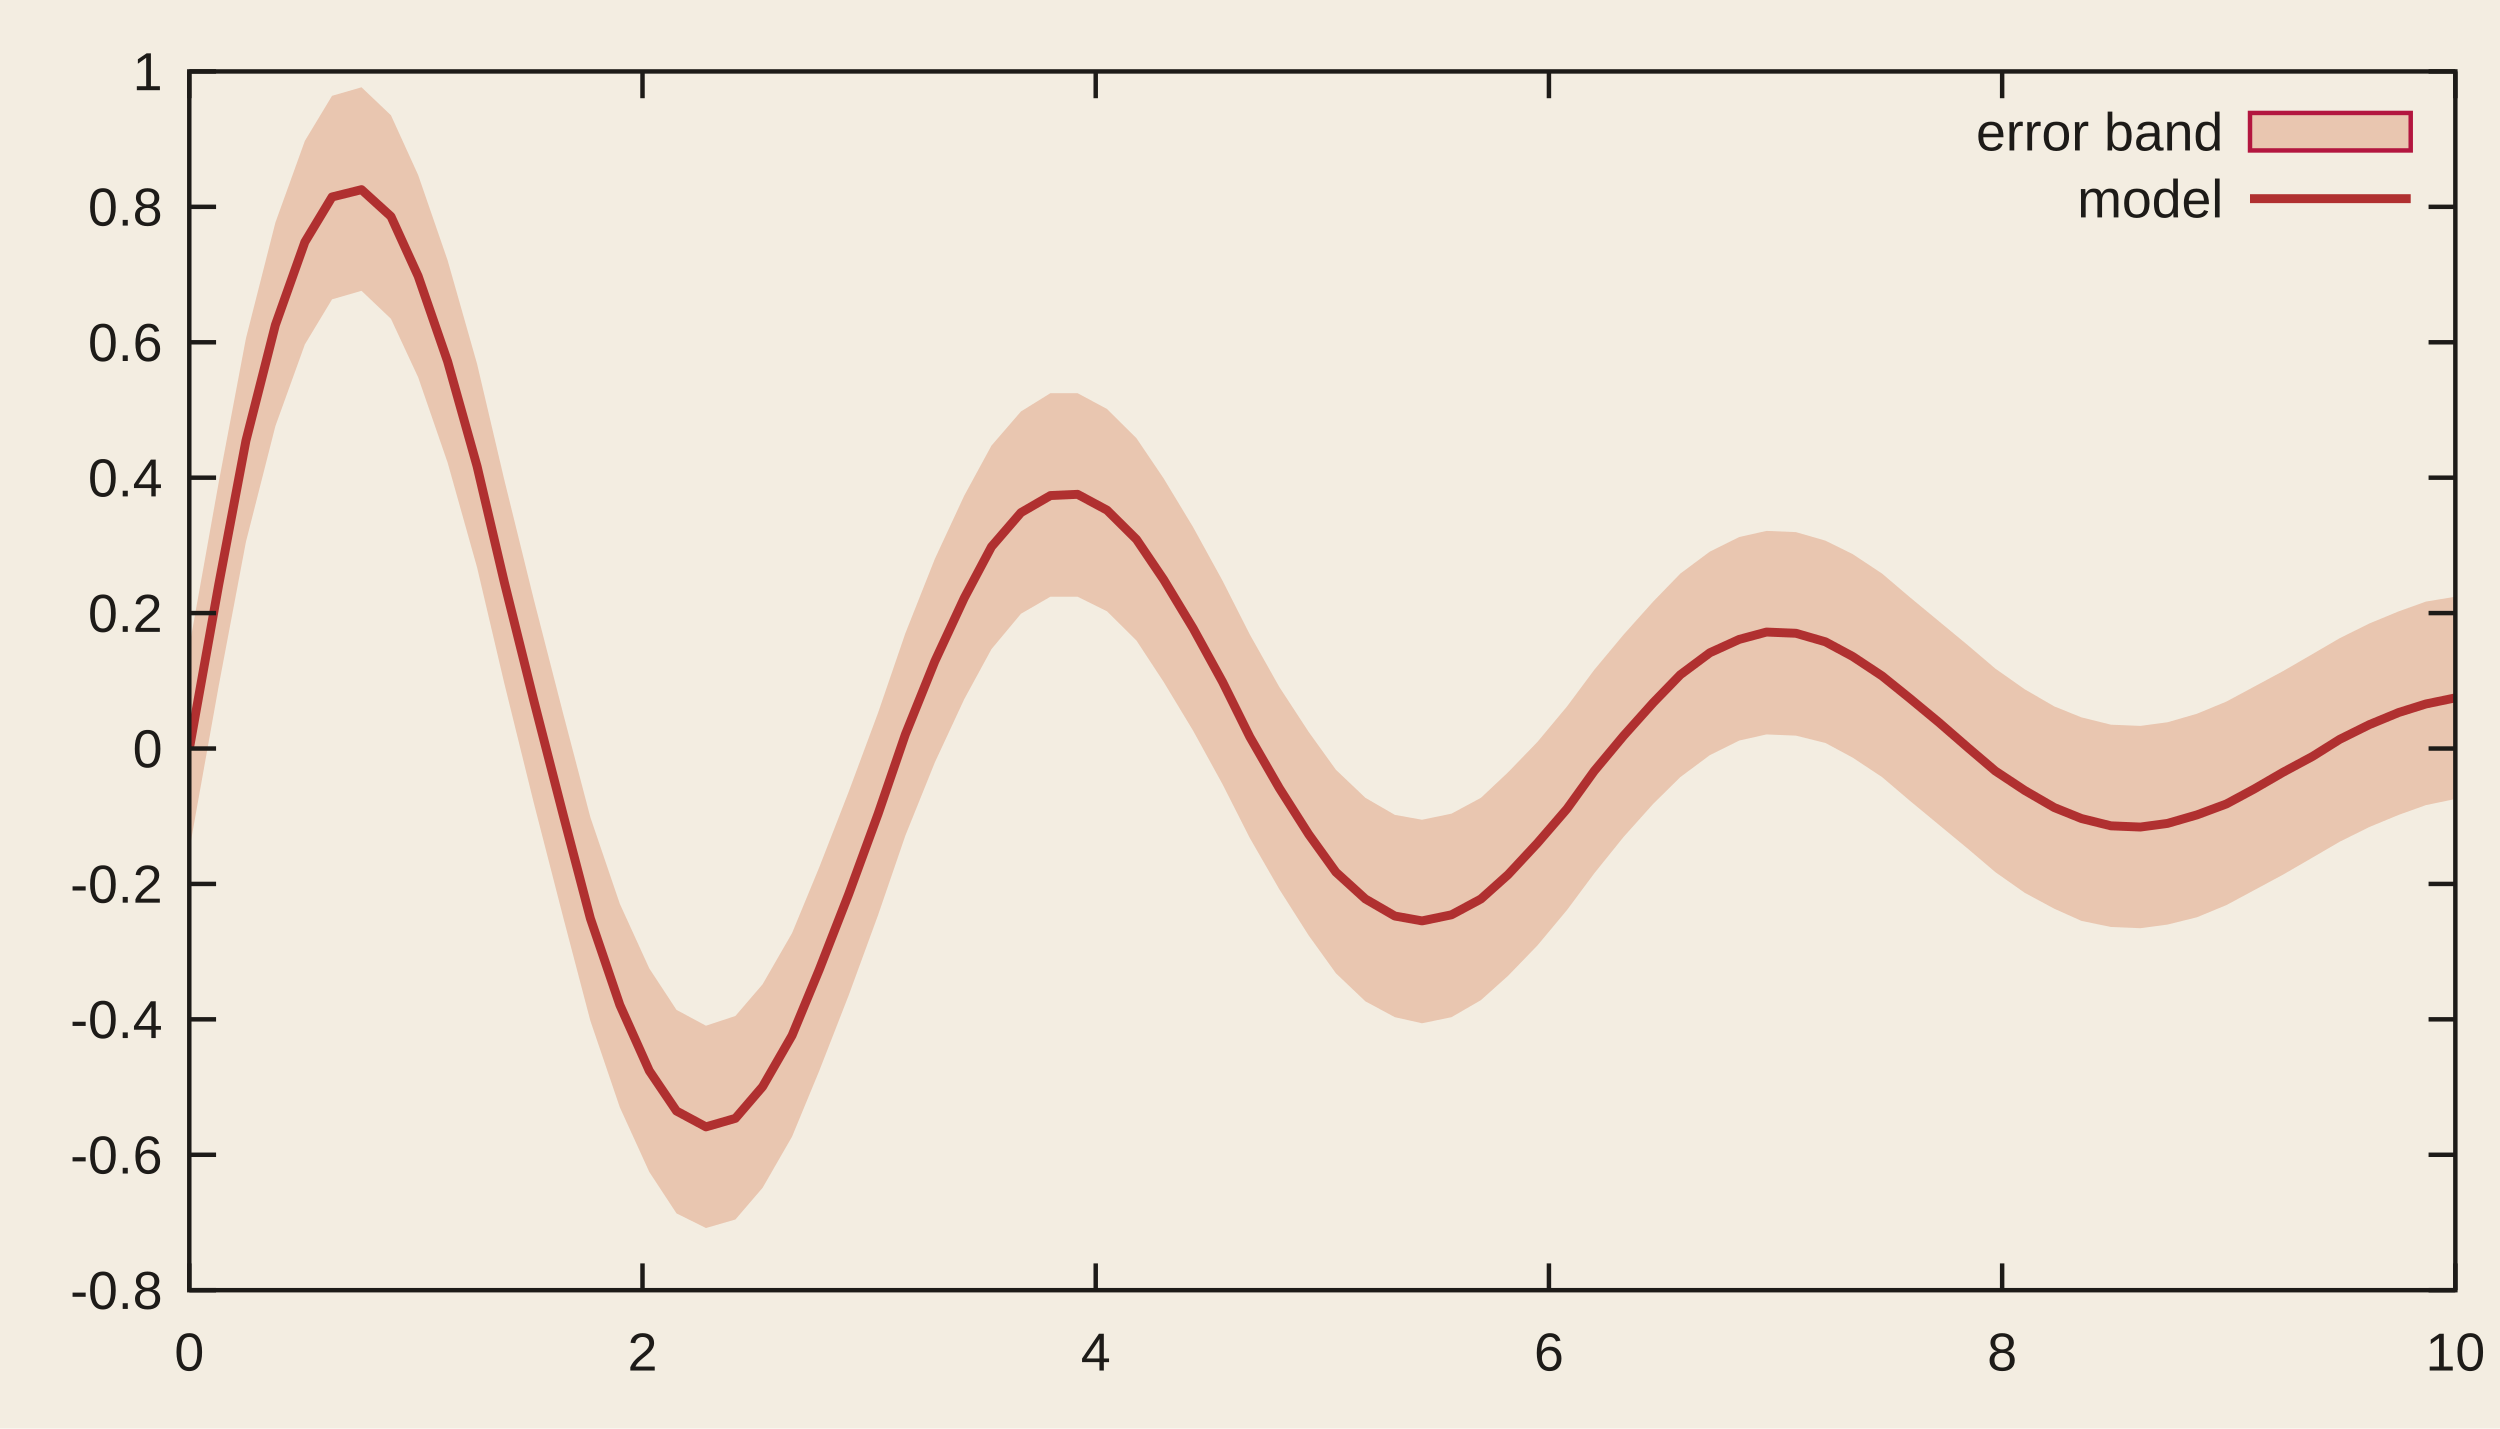
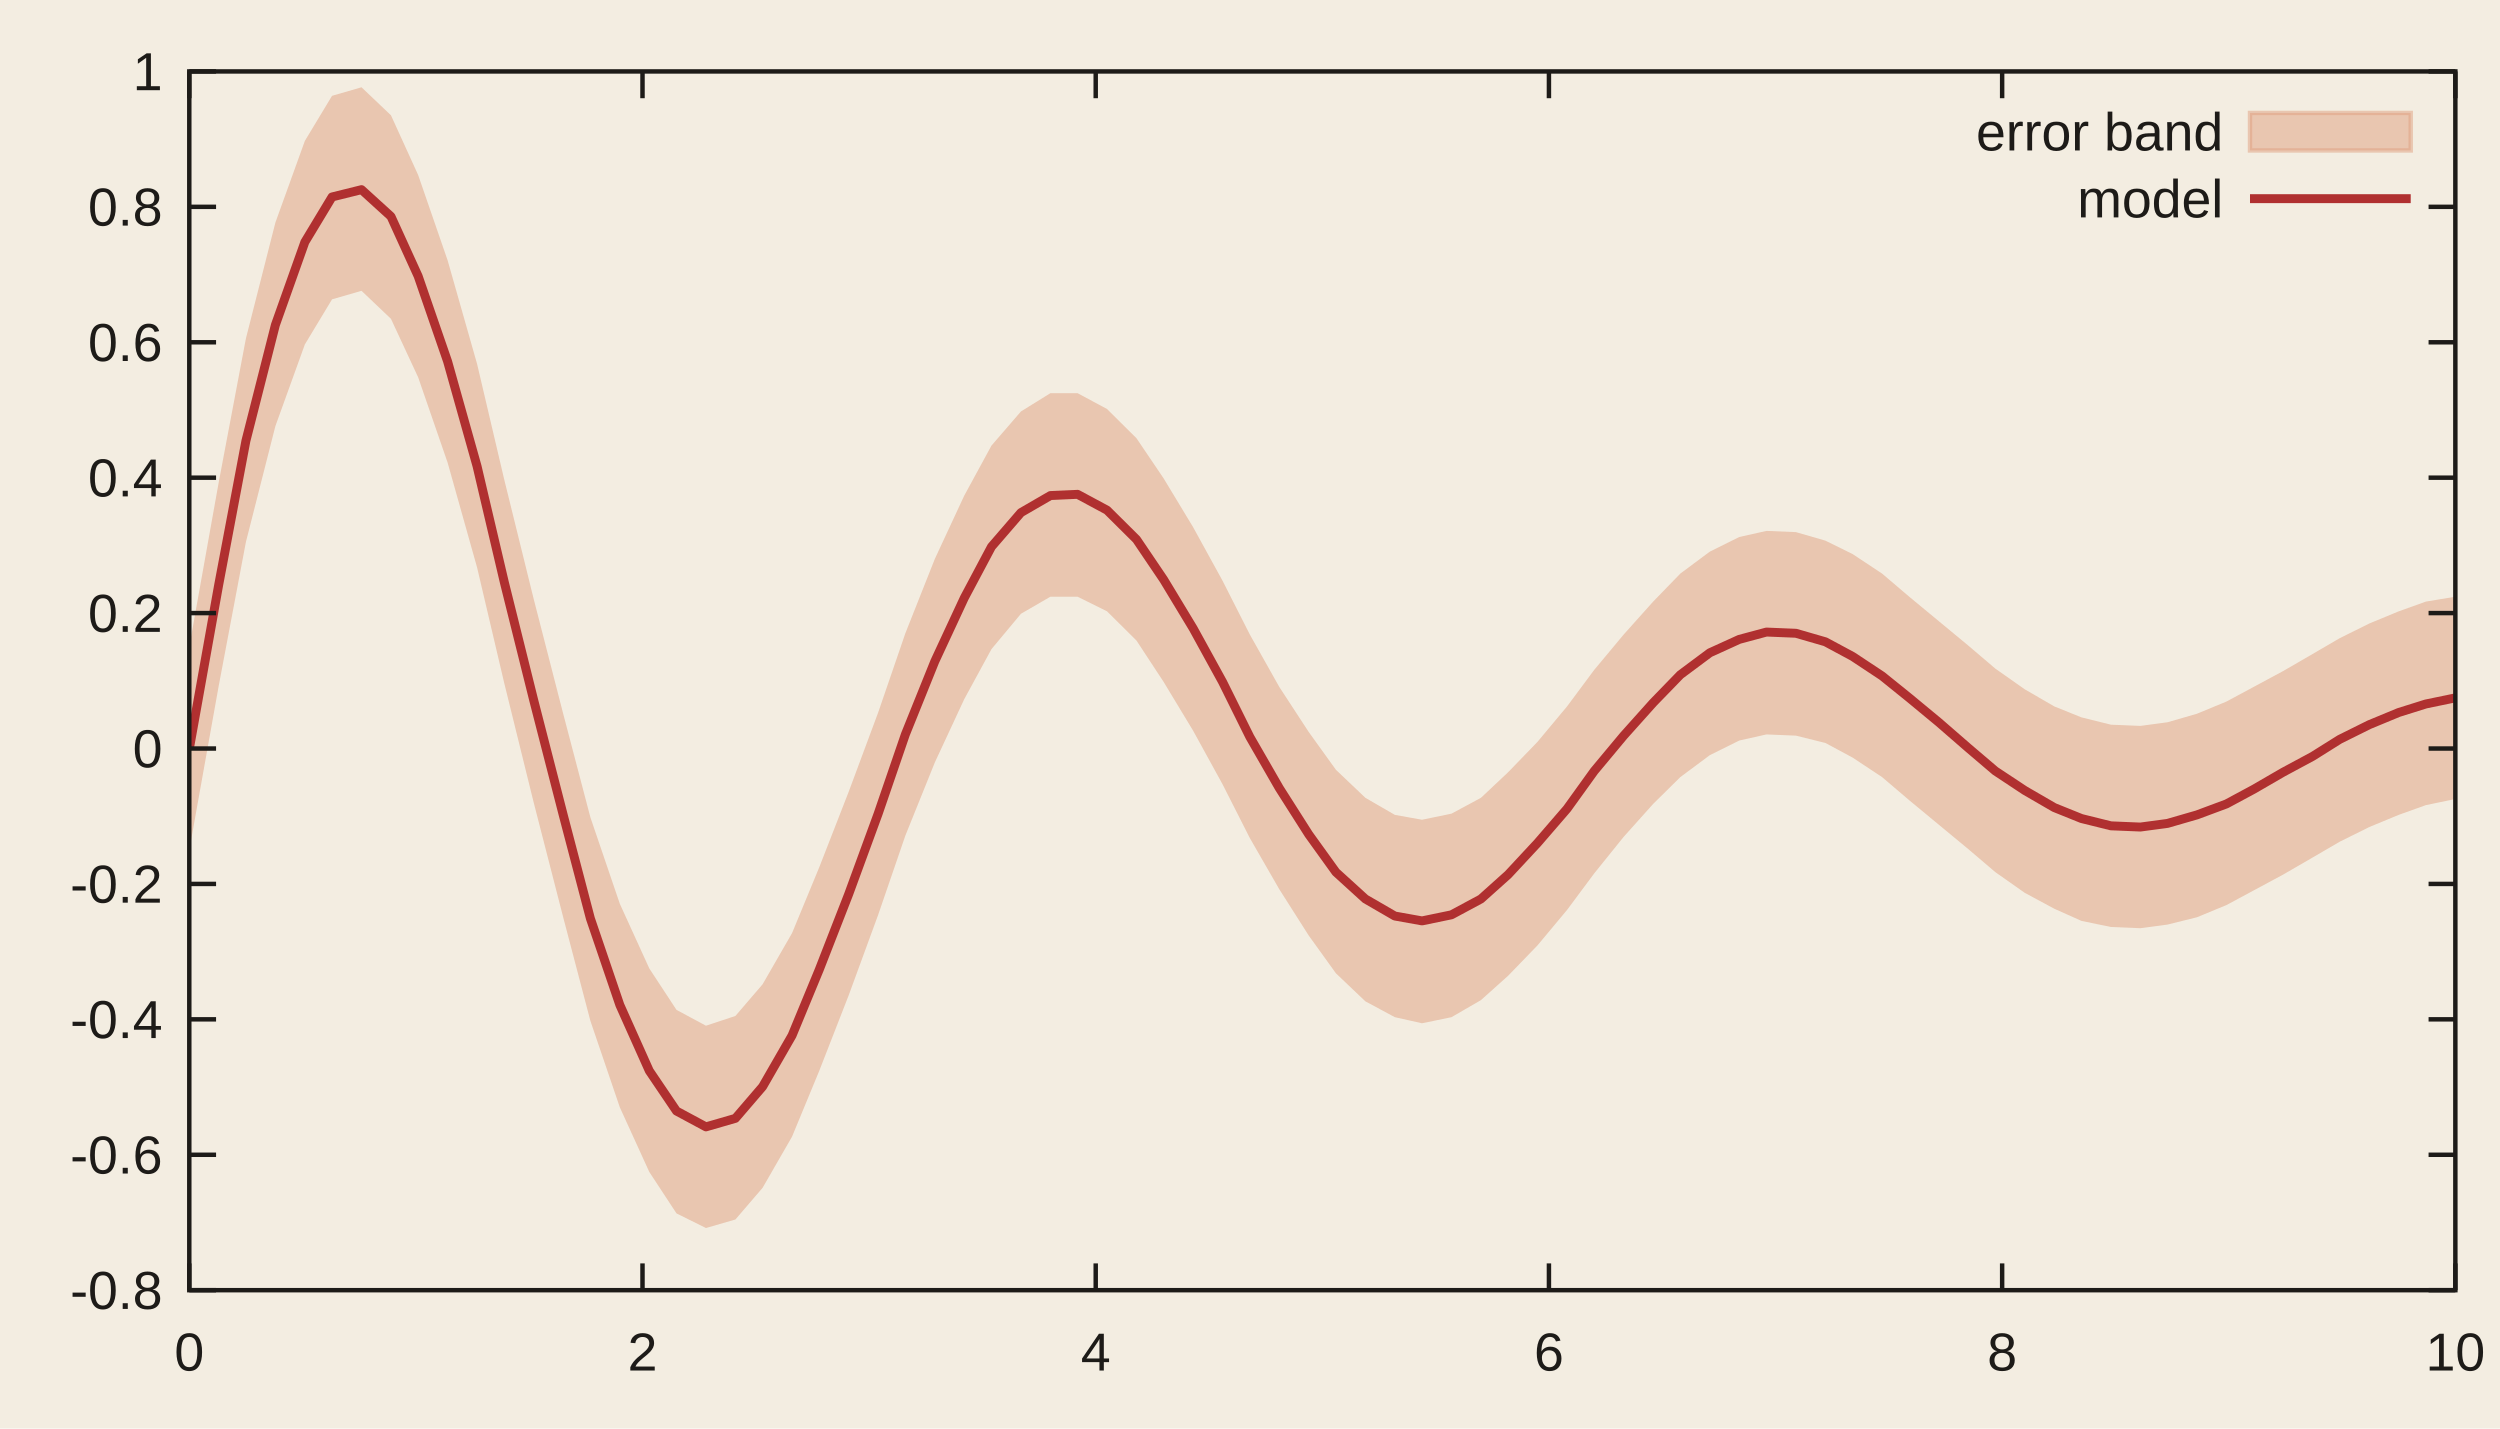
<svg xmlns="http://www.w3.org/2000/svg" width="560" height="320" viewBox="0 0 560 320" font-family="Arial,Helvetica,sans-serif" font-size="12" fill="#1d1b18" data-theme="washi" data-frame="#1d1b18" data-grid-color="#a69a85">
  <rect x="0" y="0" width="560" height="320" fill="#f3ede1" stroke="none" stroke-width="0" />
  <g class="fs-axes" data-area="42.4 550 16 289" data-x="0 1e1" data-y="-8e-1 1e0" data-log="0 0" data-grid="0" data-font-size="12" data-xformat="%h" data-yformat="%h">
    <g class="fs-grid" display="none">
      <polyline fill="none" stroke="#a69a85" stroke-width="0.5" stroke-dasharray="2,3" points="42.4,289 42.4,16" />
      <polyline fill="none" stroke="#a69a85" stroke-width="0.5" stroke-dasharray="2,3" points="143.92,289 143.92,16" />
      <polyline fill="none" stroke="#a69a85" stroke-width="0.5" stroke-dasharray="2,3" points="245.44,289 245.44,16" />
      <polyline fill="none" stroke="#a69a85" stroke-width="0.5" stroke-dasharray="2,3" points="346.96,289 346.96,16" />
      <polyline fill="none" stroke="#a69a85" stroke-width="0.5" stroke-dasharray="2,3" points="448.48,289 448.48,16" />
      <polyline fill="none" stroke="#a69a85" stroke-width="0.5" stroke-dasharray="2,3" points="550,289 550,16" />
      <polyline fill="none" stroke="#a69a85" stroke-width="0.5" stroke-dasharray="2,3" points="42.4,289 550,289" />
      <polyline fill="none" stroke="#a69a85" stroke-width="0.5" stroke-dasharray="2,3" points="42.4,258.67 550,258.67" />
      <polyline fill="none" stroke="#a69a85" stroke-width="0.5" stroke-dasharray="2,3" points="42.4,228.33 550,228.33" />
      <polyline fill="none" stroke="#a69a85" stroke-width="0.5" stroke-dasharray="2,3" points="42.4,198 550,198" />
      <polyline fill="none" stroke="#a69a85" stroke-width="0.5" stroke-dasharray="2,3" points="42.4,167.67 550,167.67" />
      <polyline fill="none" stroke="#a69a85" stroke-width="0.5" stroke-dasharray="2,3" points="42.4,137.33 550,137.33" />
      <polyline fill="none" stroke="#a69a85" stroke-width="0.5" stroke-dasharray="2,3" points="42.4,107 550,107" />
      <polyline fill="none" stroke="#a69a85" stroke-width="0.5" stroke-dasharray="2,3" points="42.4,76.67 550,76.67" />
      <polyline fill="none" stroke="#a69a85" stroke-width="0.5" stroke-dasharray="2,3" points="42.4,46.33 550,46.33" />
      <polyline fill="none" stroke="#a69a85" stroke-width="0.5" stroke-dasharray="2,3" points="42.4,16 550,16" />
    </g>
    <svg class="fs-plot" x="42.4" y="16" width="507.6" height="273" viewBox="0 0 1 1" preserveAspectRatio="none" overflow="hidden">
      <g class="fs-series" data-series="1">
        <path fill="#e0a0807f" stroke="none" vector-effect="non-scaling-stroke" d="M0,0.472 0.013,0.337 0.025,0.219 0.038,0.124 0.051,0.057 0.063,0.02 0.076,0.013 0.089,0.036 0.101,0.085 0.114,0.155 0.127,0.24 0.139,0.335 0.152,0.433 0.165,0.527 0.177,0.612 0.19,0.683 0.203,0.736 0.215,0.77 0.228,0.783 0.241,0.775 0.253,0.749 0.266,0.707 0.278,0.653 0.291,0.591 0.304,0.526 0.316,0.461 0.329,0.4 0.342,0.348 0.354,0.307 0.367,0.279 0.38,0.264 0.392,0.264 0.405,0.277 0.418,0.301 0.43,0.334 0.443,0.374 0.456,0.418 0.468,0.462 0.481,0.505 0.494,0.542 0.506,0.573 0.519,0.596 0.532,0.61 0.544,0.614 0.557,0.609 0.57,0.596 0.582,0.575 0.595,0.55 0.608,0.521 0.62,0.491 0.633,0.462 0.646,0.435 0.658,0.412 0.671,0.394 0.684,0.382 0.696,0.377 0.709,0.378 0.722,0.385 0.734,0.396 0.747,0.412 0.759,0.431 0.772,0.451 0.785,0.471 0.797,0.49 0.81,0.507 0.823,0.521 0.835,0.53 0.848,0.536 0.861,0.537 0.873,0.534 0.886,0.527 0.899,0.517 0.911,0.505 0.924,0.492 0.937,0.478 0.949,0.465 0.962,0.453 0.975,0.443 0.987,0.435 1,0.431 1,0.597 0.987,0.602 0.975,0.61 0.962,0.62 0.949,0.632 0.937,0.645 0.924,0.659 0.911,0.672 0.899,0.684 0.886,0.694 0.873,0.7 0.861,0.703 0.848,0.702 0.835,0.697 0.823,0.687 0.81,0.674 0.797,0.657 0.785,0.638 0.772,0.618 0.759,0.598 0.747,0.579 0.734,0.563 0.722,0.551 0.709,0.545 0.696,0.544 0.684,0.549 0.671,0.561 0.658,0.579 0.646,0.601 0.633,0.628 0.62,0.658 0.608,0.688 0.595,0.717 0.582,0.742 0.57,0.762 0.557,0.776 0.544,0.781 0.532,0.776 0.519,0.763 0.506,0.74 0.494,0.709 0.481,0.671 0.468,0.629 0.456,0.585 0.443,0.541 0.43,0.501 0.418,0.467 0.405,0.443 0.392,0.431 0.38,0.431 0.367,0.445 0.354,0.474 0.342,0.515 0.329,0.567 0.316,0.627 0.304,0.692 0.291,0.758 0.278,0.82 0.266,0.874 0.253,0.916 0.241,0.942 0.228,0.949 0.215,0.937 0.203,0.903 0.19,0.85 0.177,0.779 0.165,0.694 0.152,0.6 0.139,0.502 0.127,0.407 0.114,0.321 0.101,0.251 0.089,0.203 0.076,0.18 0.063,0.187 0.051,0.224 0.038,0.291 0.025,0.386 0.013,0.504 0,0.639Z" />
      </g>
      <g class="fs-series" data-series="2">
        <polyline fill="none" stroke="#b03030" stroke-width="2" stroke-linejoin="round" vector-effect="non-scaling-stroke" points="0,0.556 0.013,0.421 0.025,0.303 0.038,0.208 0.051,0.14 0.063,0.103 0.076,0.097 0.089,0.119 0.101,0.168 0.114,0.238 0.127,0.324 0.139,0.419 0.152,0.516 0.165,0.61 0.177,0.695 0.19,0.766 0.203,0.82 0.215,0.853 0.228,0.866 0.241,0.859 0.253,0.833 0.266,0.791 0.278,0.737 0.291,0.675 0.304,0.609 0.316,0.544 0.329,0.484 0.342,0.432 0.354,0.39 0.367,0.362 0.38,0.348 0.392,0.347 0.405,0.36 0.418,0.384 0.43,0.417 0.443,0.457 0.456,0.501 0.468,0.546 0.481,0.588 0.494,0.626 0.506,0.657 0.519,0.679 0.532,0.693 0.544,0.697 0.557,0.692 0.57,0.679 0.582,0.659 0.595,0.633 0.608,0.605 0.62,0.574 0.633,0.545 0.646,0.518 0.658,0.495 0.671,0.477 0.684,0.466 0.696,0.46 0.709,0.461 0.722,0.468 0.734,0.48 0.747,0.496 0.759,0.514 0.772,0.534 0.785,0.555 0.797,0.574 0.81,0.59 0.823,0.604 0.835,0.613 0.848,0.619 0.861,0.62 0.873,0.617 0.886,0.61 0.899,0.601 0.911,0.589 0.924,0.575 0.937,0.562 0.949,0.548 0.962,0.536 0.975,0.526 0.987,0.519 1,0.514" />
      </g>
    </svg>
    <rect x="42.4" y="16" width="507.6" height="273" fill="none" stroke="#1d1b18" stroke-width="1" />
    <g class="fs-xticks">
      <polyline fill="none" stroke="#1d1b18" stroke-width="1" points="42.4,289 42.4,283" />
      <polyline fill="none" stroke="#1d1b18" stroke-width="1" points="42.4,16 42.4,22" />
      <text x="42.4" y="307" text-anchor="middle">0</text>
      <polyline fill="none" stroke="#1d1b18" stroke-width="1" points="143.92,289 143.92,283" />
      <polyline fill="none" stroke="#1d1b18" stroke-width="1" points="143.92,16 143.92,22" />
      <text x="143.92" y="307" text-anchor="middle">2</text>
      <polyline fill="none" stroke="#1d1b18" stroke-width="1" points="245.44,289 245.44,283" />
      <polyline fill="none" stroke="#1d1b18" stroke-width="1" points="245.44,16 245.44,22" />
      <text x="245.44" y="307" text-anchor="middle">4</text>
      <polyline fill="none" stroke="#1d1b18" stroke-width="1" points="346.96,289 346.96,283" />
      <polyline fill="none" stroke="#1d1b18" stroke-width="1" points="346.96,16 346.96,22" />
      <text x="346.96" y="307" text-anchor="middle">6</text>
      <polyline fill="none" stroke="#1d1b18" stroke-width="1" points="448.48,289 448.48,283" />
      <polyline fill="none" stroke="#1d1b18" stroke-width="1" points="448.48,16 448.48,22" />
      <text x="448.48" y="307" text-anchor="middle">8</text>
      <polyline fill="none" stroke="#1d1b18" stroke-width="1" points="550,289 550,283" />
      <polyline fill="none" stroke="#1d1b18" stroke-width="1" points="550,16 550,22" />
      <text x="550" y="307" text-anchor="middle">10</text>
    </g>
    <g class="fs-yticks">
      <polyline fill="none" stroke="#1d1b18" stroke-width="1" points="42.4,289 48.4,289" />
      <polyline fill="none" stroke="#1d1b18" stroke-width="1" points="550,289 544,289" />
      <text x="36.4" y="293.2" text-anchor="end">-0.8</text>
      <polyline fill="none" stroke="#1d1b18" stroke-width="1" points="42.4,258.67 48.4,258.67" />
      <polyline fill="none" stroke="#1d1b18" stroke-width="1" points="550,258.67 544,258.67" />
      <text x="36.4" y="262.87" text-anchor="end">-0.6</text>
      <polyline fill="none" stroke="#1d1b18" stroke-width="1" points="42.4,228.33 48.4,228.33" />
      <polyline fill="none" stroke="#1d1b18" stroke-width="1" points="550,228.33 544,228.33" />
      <text x="36.4" y="232.53" text-anchor="end">-0.4</text>
      <polyline fill="none" stroke="#1d1b18" stroke-width="1" points="42.4,198 48.4,198" />
      <polyline fill="none" stroke="#1d1b18" stroke-width="1" points="550,198 544,198" />
      <text x="36.4" y="202.2" text-anchor="end">-0.2</text>
      <polyline fill="none" stroke="#1d1b18" stroke-width="1" points="42.4,167.67 48.4,167.67" />
      <polyline fill="none" stroke="#1d1b18" stroke-width="1" points="550,167.67 544,167.67" />
      <text x="36.4" y="171.87" text-anchor="end">0</text>
      <polyline fill="none" stroke="#1d1b18" stroke-width="1" points="42.4,137.33 48.4,137.33" />
      <polyline fill="none" stroke="#1d1b18" stroke-width="1" points="550,137.33 544,137.33" />
      <text x="36.4" y="141.53" text-anchor="end">0.2</text>
      <polyline fill="none" stroke="#1d1b18" stroke-width="1" points="42.4,107 48.4,107" />
      <polyline fill="none" stroke="#1d1b18" stroke-width="1" points="550,107 544,107" />
      <text x="36.4" y="111.2" text-anchor="end">0.4</text>
      <polyline fill="none" stroke="#1d1b18" stroke-width="1" points="42.4,76.67 48.4,76.67" />
      <polyline fill="none" stroke="#1d1b18" stroke-width="1" points="550,76.67 544,76.67" />
      <text x="36.4" y="80.87" text-anchor="end">0.6</text>
      <polyline fill="none" stroke="#1d1b18" stroke-width="1" points="42.4,46.33 48.4,46.33" />
      <polyline fill="none" stroke="#1d1b18" stroke-width="1" points="550,46.33 544,46.33" />
      <text x="36.4" y="50.53" text-anchor="end">0.8</text>
      <polyline fill="none" stroke="#1d1b18" stroke-width="1" points="42.4,16 48.4,16" />
      <polyline fill="none" stroke="#1d1b18" stroke-width="1" points="550,16 544,16" />
      <text x="36.4" y="20.2" text-anchor="end">1</text>
    </g>
    <g class="fs-key-entry" data-series="1">
-       <path fill="#e0a0807f" stroke="#b3163f" stroke-width="1" stroke-linejoin="miter" d="M504,33.7 540,33.7 540,25.3 504,25.3Z" />
+       <path fill="#e0a0807f" stroke="#e0a0807f" stroke-width="1" stroke-linejoin="miter" d="M504,33.7 540,33.7 540,25.3 504,25.3Z" />
      <text x="498" y="33.7" text-anchor="end">error band</text>
    </g>
    <g class="fs-key-entry" data-series="2">
      <polyline fill="none" stroke="#b03030" stroke-width="2" points="504,44.5 540,44.5" />
      <text x="498" y="48.7" text-anchor="end">model</text>
    </g>
  </g>
</svg>
